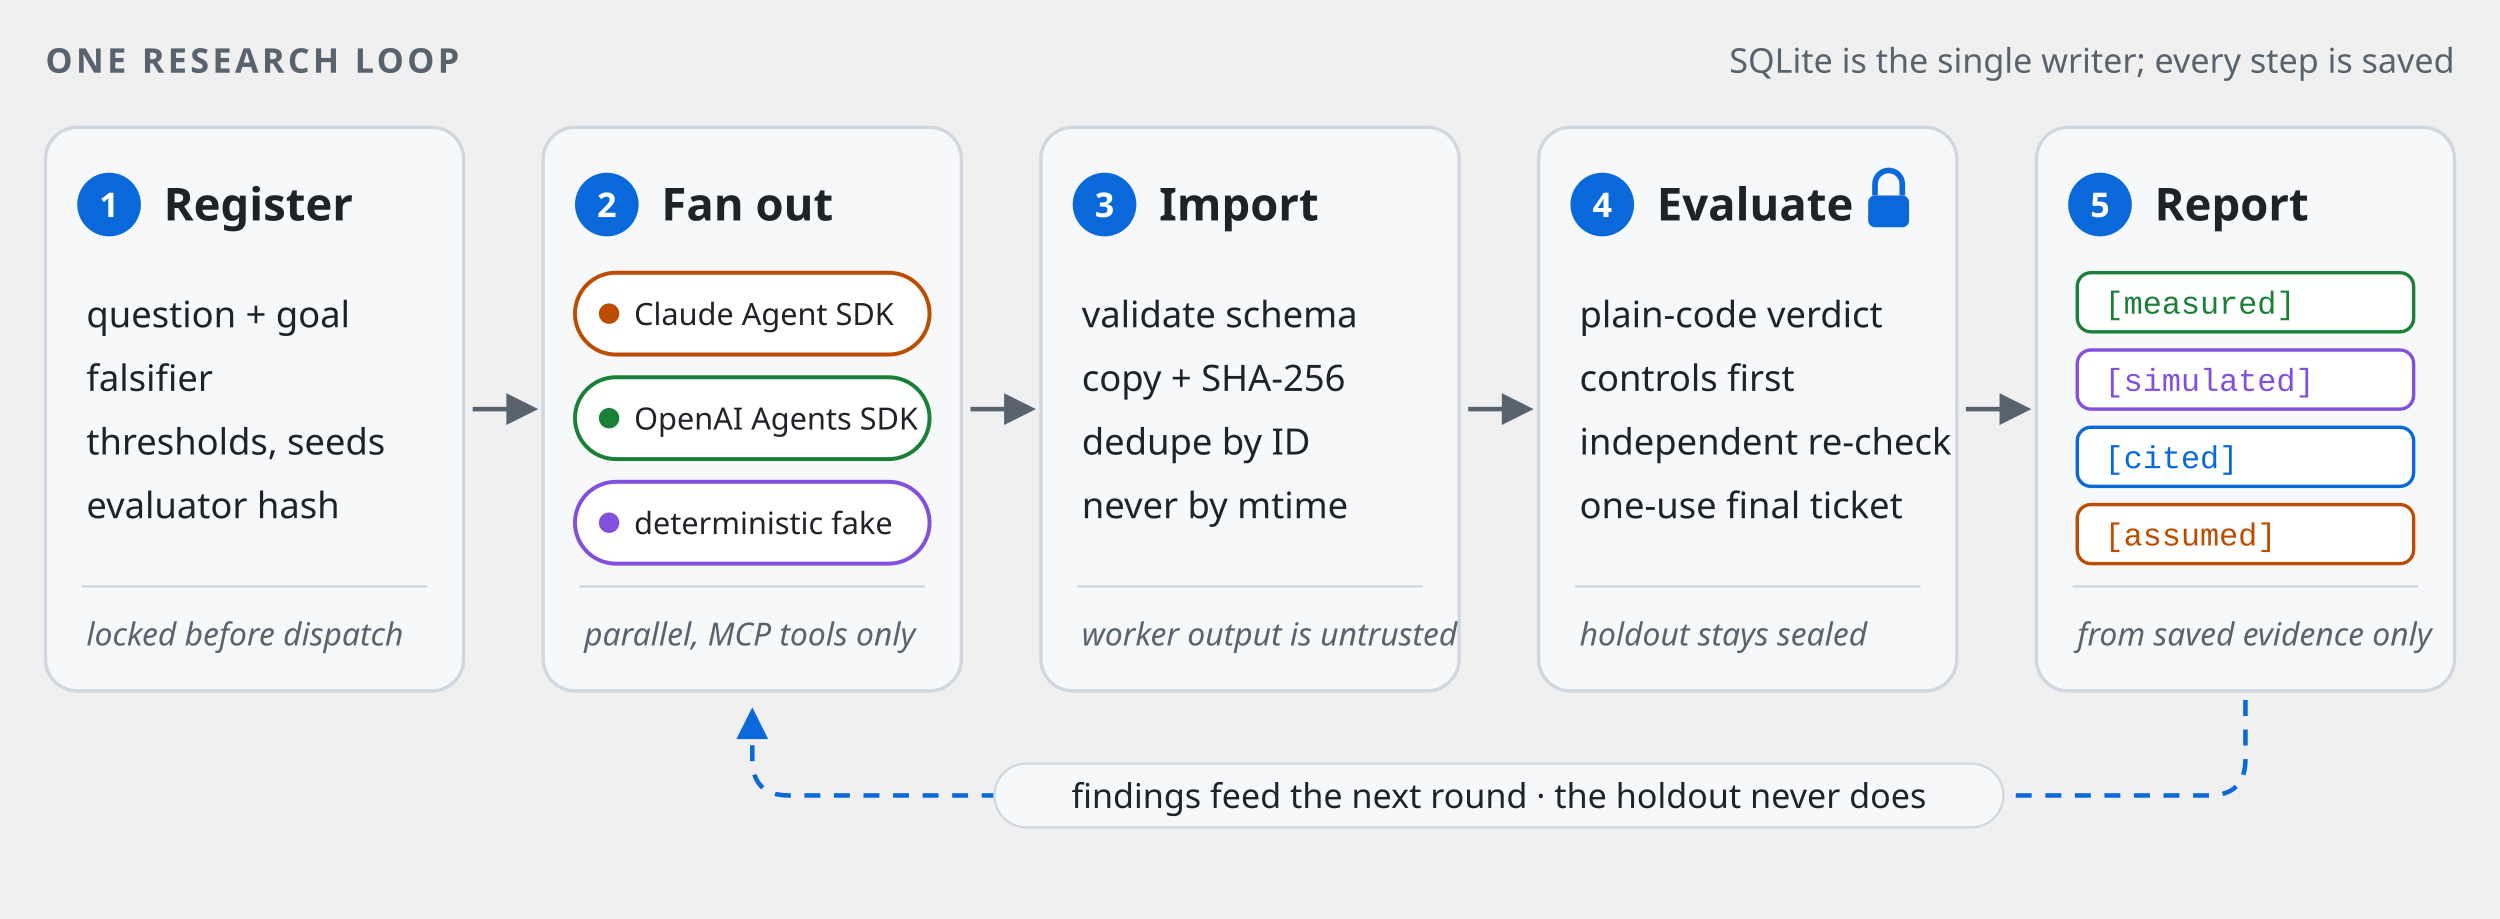
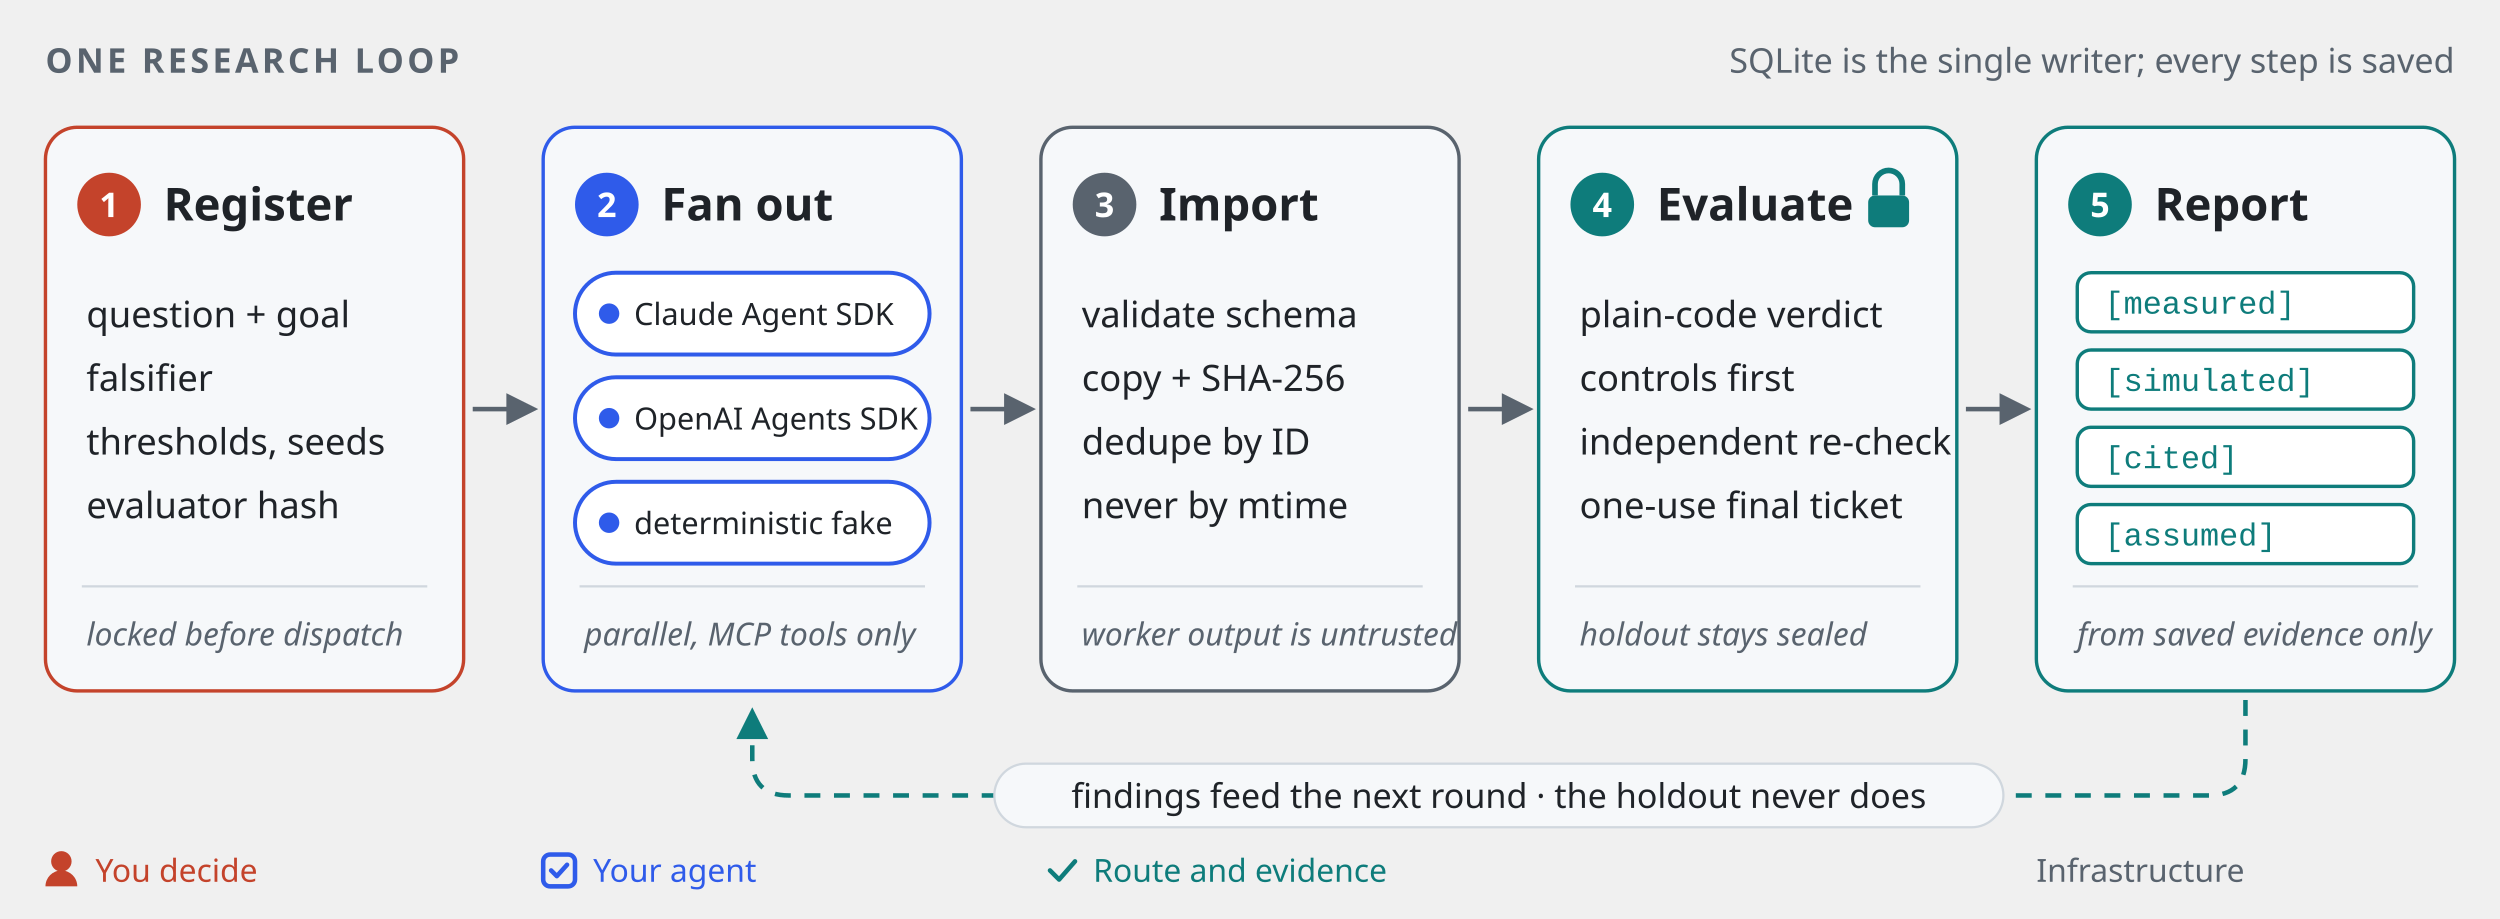
<svg xmlns="http://www.w3.org/2000/svg" viewBox="0 0 1100 404" width="1100" height="404" role="img" aria-labelledby="title desc">
  <defs>
    <marker id="arrow" viewBox="0 0 10 10" refX="8" refY="5" markerWidth="7" markerHeight="7" orient="auto-start-reverse">
      <path d="M0,0 L10,5 L0,10 z" fill="#59636e" />
    </marker>
    <marker id="arrow-accent" viewBox="0 0 10 10" refX="8" refY="5" markerWidth="7" markerHeight="7" orient="auto-start-reverse">
-       <path d="M0,0 L10,5 L0,10 z" fill="#0969da" />
+       <path d="M0,0 L10,5 L0,10 z" fill="#0e7c7b" />
    </marker>
  </defs>
-   <rect x="20" y="56" width="184" height="248" rx="14" fill="#f6f8fa" stroke="#d0d7de" stroke-width="1.5" />
-   <circle cx="48" cy="90" r="14" fill="#0969da" />
+   <rect x="20" y="56" width="184" height="248" rx="14" fill="#f6f8fa" stroke="#c4432b" stroke-width="1.5" />
+   <circle cx="48" cy="90" r="14" fill="#c4432b" />
  <text x="48" y="95.5" text-anchor="middle" font-family="-apple-system,BlinkMacSystemFont,'Segoe UI','Noto Sans',Helvetica,Arial,sans-serif" font-size="15" font-weight="700" fill="#ffffff">1</text>
  <text x="72" y="97" font-family="-apple-system,BlinkMacSystemFont,'Segoe UI','Noto Sans',Helvetica,Arial,sans-serif" font-size="20" font-weight="700" fill="#1f2328">Register</text>
  <text x="38" y="144" font-family="-apple-system,BlinkMacSystemFont,'Segoe UI','Noto Sans',Helvetica,Arial,sans-serif" font-size="16" fill="#1f2328">question + goal</text>
  <text x="38" y="172" font-family="-apple-system,BlinkMacSystemFont,'Segoe UI','Noto Sans',Helvetica,Arial,sans-serif" font-size="16" fill="#1f2328">falsifier</text>
  <text x="38" y="200" font-family="-apple-system,BlinkMacSystemFont,'Segoe UI','Noto Sans',Helvetica,Arial,sans-serif" font-size="16" fill="#1f2328">thresholds, seeds</text>
  <text x="38" y="228" font-family="-apple-system,BlinkMacSystemFont,'Segoe UI','Noto Sans',Helvetica,Arial,sans-serif" font-size="16" fill="#1f2328">evaluator hash</text>
  <line x1="36" y1="258" x2="188" y2="258" stroke="#d0d7de" stroke-width="1" />
  <text x="38" y="284" font-family="-apple-system,BlinkMacSystemFont,'Segoe UI','Noto Sans',Helvetica,Arial,sans-serif" font-size="14" font-style="italic" fill="#59636e">locked before dispatch</text>
-   <rect x="239" y="56" width="184" height="248" rx="14" fill="#f6f8fa" stroke="#d0d7de" stroke-width="1.5" />
-   <circle cx="267" cy="90" r="14" fill="#0969da" />
+   <rect x="239" y="56" width="184" height="248" rx="14" fill="#f6f8fa" stroke="#2f5bea" stroke-width="1.5" />
+   <circle cx="267" cy="90" r="14" fill="#2f5bea" />
  <text x="267" y="95.5" text-anchor="middle" font-family="-apple-system,BlinkMacSystemFont,'Segoe UI','Noto Sans',Helvetica,Arial,sans-serif" font-size="15" font-weight="700" fill="#ffffff">2</text>
  <text x="291" y="97" font-family="-apple-system,BlinkMacSystemFont,'Segoe UI','Noto Sans',Helvetica,Arial,sans-serif" font-size="20" font-weight="700" fill="#1f2328">Fan out</text>
  <line x1="255" y1="258" x2="407" y2="258" stroke="#d0d7de" stroke-width="1" />
  <text x="257" y="284" font-family="-apple-system,BlinkMacSystemFont,'Segoe UI','Noto Sans',Helvetica,Arial,sans-serif" font-size="14" font-style="italic" fill="#59636e">parallel, MCP tools only</text>
-   <rect x="253" y="120" width="156" height="36" rx="18" fill="#ffffff" stroke="#bc4c00" stroke-width="1.75" />
-   <circle cx="268" cy="138" r="4.5" fill="#bc4c00" />
+   <rect x="253" y="120" width="156" height="36" rx="18" fill="#ffffff" stroke="#2f5bea" stroke-width="1.75" />
+   <circle cx="268" cy="138" r="4.5" fill="#2f5bea" />
  <text x="279" y="143" font-family="-apple-system,BlinkMacSystemFont,'Segoe UI','Noto Sans',Helvetica,Arial,sans-serif" font-size="13.5" fill="#1f2328">Claude Agent SDK</text>
-   <rect x="253" y="166" width="156" height="36" rx="18" fill="#ffffff" stroke="#1a7f37" stroke-width="1.75" />
-   <circle cx="268" cy="184" r="4.5" fill="#1a7f37" />
+   <rect x="253" y="166" width="156" height="36" rx="18" fill="#ffffff" stroke="#2f5bea" stroke-width="1.75" />
+   <circle cx="268" cy="184" r="4.5" fill="#2f5bea" />
  <text x="279" y="189" font-family="-apple-system,BlinkMacSystemFont,'Segoe UI','Noto Sans',Helvetica,Arial,sans-serif" font-size="13.5" fill="#1f2328">OpenAI Agents SDK</text>
-   <rect x="253" y="212" width="156" height="36" rx="18" fill="#ffffff" stroke="#8250df" stroke-width="1.75" />
-   <circle cx="268" cy="230" r="4.5" fill="#8250df" />
+   <rect x="253" y="212" width="156" height="36" rx="18" fill="#ffffff" stroke="#2f5bea" stroke-width="1.75" />
+   <circle cx="268" cy="230" r="4.5" fill="#2f5bea" />
  <text x="279" y="235" font-family="-apple-system,BlinkMacSystemFont,'Segoe UI','Noto Sans',Helvetica,Arial,sans-serif" font-size="13.5" fill="#1f2328">deterministic fake</text>
-   <rect x="458" y="56" width="184" height="248" rx="14" fill="#f6f8fa" stroke="#d0d7de" stroke-width="1.5" />
-   <circle cx="486" cy="90" r="14" fill="#0969da" />
+   <rect x="458" y="56" width="184" height="248" rx="14" fill="#f6f8fa" stroke="#59636e" stroke-width="1.5" />
+   <circle cx="486" cy="90" r="14" fill="#59636e" />
  <text x="486" y="95.5" text-anchor="middle" font-family="-apple-system,BlinkMacSystemFont,'Segoe UI','Noto Sans',Helvetica,Arial,sans-serif" font-size="15" font-weight="700" fill="#ffffff">3</text>
  <text x="510" y="97" font-family="-apple-system,BlinkMacSystemFont,'Segoe UI','Noto Sans',Helvetica,Arial,sans-serif" font-size="20" font-weight="700" fill="#1f2328">Import</text>
  <text x="476" y="144" font-family="-apple-system,BlinkMacSystemFont,'Segoe UI','Noto Sans',Helvetica,Arial,sans-serif" font-size="16" fill="#1f2328">validate schema</text>
  <text x="476" y="172" font-family="-apple-system,BlinkMacSystemFont,'Segoe UI','Noto Sans',Helvetica,Arial,sans-serif" font-size="16" fill="#1f2328">copy + SHA-256</text>
  <text x="476" y="200" font-family="-apple-system,BlinkMacSystemFont,'Segoe UI','Noto Sans',Helvetica,Arial,sans-serif" font-size="16" fill="#1f2328">dedupe by ID</text>
  <text x="476" y="228" font-family="-apple-system,BlinkMacSystemFont,'Segoe UI','Noto Sans',Helvetica,Arial,sans-serif" font-size="16" fill="#1f2328">never by mtime</text>
  <line x1="474" y1="258" x2="626" y2="258" stroke="#d0d7de" stroke-width="1" />
  <text x="476" y="284" font-family="-apple-system,BlinkMacSystemFont,'Segoe UI','Noto Sans',Helvetica,Arial,sans-serif" font-size="14" font-style="italic" fill="#59636e">worker output is untrusted</text>
-   <rect x="677" y="56" width="184" height="248" rx="14" fill="#f6f8fa" stroke="#d0d7de" stroke-width="1.5" />
-   <circle cx="705" cy="90" r="14" fill="#0969da" />
+   <rect x="677" y="56" width="184" height="248" rx="14" fill="#f6f8fa" stroke="#0e7c7b" stroke-width="1.5" />
+   <circle cx="705" cy="90" r="14" fill="#0e7c7b" />
  <text x="705" y="95.5" text-anchor="middle" font-family="-apple-system,BlinkMacSystemFont,'Segoe UI','Noto Sans',Helvetica,Arial,sans-serif" font-size="15" font-weight="700" fill="#ffffff">4</text>
  <text x="729" y="97" font-family="-apple-system,BlinkMacSystemFont,'Segoe UI','Noto Sans',Helvetica,Arial,sans-serif" font-size="20" font-weight="700" fill="#1f2328">Evaluate</text>
  <text x="695" y="144" font-family="-apple-system,BlinkMacSystemFont,'Segoe UI','Noto Sans',Helvetica,Arial,sans-serif" font-size="16" fill="#1f2328">plain-code verdict</text>
  <text x="695" y="172" font-family="-apple-system,BlinkMacSystemFont,'Segoe UI','Noto Sans',Helvetica,Arial,sans-serif" font-size="16" fill="#1f2328">controls first</text>
  <text x="695" y="200" font-family="-apple-system,BlinkMacSystemFont,'Segoe UI','Noto Sans',Helvetica,Arial,sans-serif" font-size="16" fill="#1f2328">independent re-check</text>
  <text x="695" y="228" font-family="-apple-system,BlinkMacSystemFont,'Segoe UI','Noto Sans',Helvetica,Arial,sans-serif" font-size="16" fill="#1f2328">one-use final ticket</text>
  <line x1="693" y1="258" x2="845" y2="258" stroke="#d0d7de" stroke-width="1" />
  <text x="695" y="284" font-family="-apple-system,BlinkMacSystemFont,'Segoe UI','Noto Sans',Helvetica,Arial,sans-serif" font-size="14" font-style="italic" fill="#59636e">holdout stays sealed</text>
-   <path d="M825,86 v-5 a6,6 0 0 1 12,0 v5" fill="none" stroke="#0969da" stroke-width="2.5" />
-   <rect x="822" y="86" width="18" height="14" rx="3" fill="#0969da" />
-   <rect x="896" y="56" width="184" height="248" rx="14" fill="#f6f8fa" stroke="#d0d7de" stroke-width="1.5" />
-   <circle cx="924" cy="90" r="14" fill="#0969da" />
+   <path d="M825,86 v-5 a6,6 0 0 1 12,0 v5" fill="none" stroke="#0e7c7b" stroke-width="2.5" />
+   <rect x="822" y="86" width="18" height="14" rx="3" fill="#0e7c7b" />
+   <rect x="896" y="56" width="184" height="248" rx="14" fill="#f6f8fa" stroke="#0e7c7b" stroke-width="1.5" />
+   <circle cx="924" cy="90" r="14" fill="#0e7c7b" />
  <text x="924" y="95.5" text-anchor="middle" font-family="-apple-system,BlinkMacSystemFont,'Segoe UI','Noto Sans',Helvetica,Arial,sans-serif" font-size="15" font-weight="700" fill="#ffffff">5</text>
  <text x="948" y="97" font-family="-apple-system,BlinkMacSystemFont,'Segoe UI','Noto Sans',Helvetica,Arial,sans-serif" font-size="20" font-weight="700" fill="#1f2328">Report</text>
  <line x1="912" y1="258" x2="1064" y2="258" stroke="#d0d7de" stroke-width="1" />
  <text x="914" y="284" font-family="-apple-system,BlinkMacSystemFont,'Segoe UI','Noto Sans',Helvetica,Arial,sans-serif" font-size="14" font-style="italic" fill="#59636e">from saved evidence only</text>
-   <rect x="914" y="120" width="148" height="26" rx="6" fill="#ffffff" stroke="#1a7f37" stroke-width="1.5" />
-   <text x="926" y="138" font-family="ui-monospace,SFMono-Regular,'SF Mono',Menlo,Consolas,'Liberation Mono',monospace" font-size="14" fill="#1a7f37">[measured]</text>
-   <rect x="914" y="154" width="148" height="26" rx="6" fill="#ffffff" stroke="#8250df" stroke-width="1.5" />
-   <text x="926" y="172" font-family="ui-monospace,SFMono-Regular,'SF Mono',Menlo,Consolas,'Liberation Mono',monospace" font-size="14" fill="#8250df">[simulated]</text>
-   <rect x="914" y="188" width="148" height="26" rx="6" fill="#ffffff" stroke="#0969da" stroke-width="1.5" />
-   <text x="926" y="206" font-family="ui-monospace,SFMono-Regular,'SF Mono',Menlo,Consolas,'Liberation Mono',monospace" font-size="14" fill="#0969da">[cited]</text>
-   <rect x="914" y="222" width="148" height="26" rx="6" fill="#ffffff" stroke="#bc4c00" stroke-width="1.5" />
-   <text x="926" y="240" font-family="ui-monospace,SFMono-Regular,'SF Mono',Menlo,Consolas,'Liberation Mono',monospace" font-size="14" fill="#bc4c00">[assumed]</text>
+   <rect x="914" y="120" width="148" height="26" rx="6" fill="#ffffff" stroke="#0e7c7b" stroke-width="1.5" />
+   <text x="926" y="138" font-family="ui-monospace,SFMono-Regular,'SF Mono',Menlo,Consolas,'Liberation Mono',monospace" font-size="14" fill="#0e7c7b">[measured]</text>
+   <rect x="914" y="154" width="148" height="26" rx="6" fill="#ffffff" stroke="#0e7c7b" stroke-width="1.5" />
+   <text x="926" y="172" font-family="ui-monospace,SFMono-Regular,'SF Mono',Menlo,Consolas,'Liberation Mono',monospace" font-size="14" fill="#0e7c7b">[simulated]</text>
+   <rect x="914" y="188" width="148" height="26" rx="6" fill="#ffffff" stroke="#0e7c7b" stroke-width="1.5" />
+   <text x="926" y="206" font-family="ui-monospace,SFMono-Regular,'SF Mono',Menlo,Consolas,'Liberation Mono',monospace" font-size="14" fill="#0e7c7b">[cited]</text>
+   <rect x="914" y="222" width="148" height="26" rx="6" fill="#ffffff" stroke="#0e7c7b" stroke-width="1.5" />
+   <text x="926" y="240" font-family="ui-monospace,SFMono-Regular,'SF Mono',Menlo,Consolas,'Liberation Mono',monospace" font-size="14" fill="#0e7c7b">[assumed]</text>
  <line x1="208" y1="180" x2="234" y2="180" stroke="#59636e" stroke-width="2" marker-end="url(#arrow)" />
  <line x1="427" y1="180" x2="453" y2="180" stroke="#59636e" stroke-width="2" marker-end="url(#arrow)" />
  <line x1="646" y1="180" x2="672" y2="180" stroke="#59636e" stroke-width="2" marker-end="url(#arrow)" />
  <line x1="865" y1="180" x2="891" y2="180" stroke="#59636e" stroke-width="2" marker-end="url(#arrow)" />
-   <path d="M988,308 V334 Q988,350 972,350 H347 Q331,350 331,334 V314" fill="none" stroke="#0969da" stroke-width="2" stroke-dasharray="7 6" marker-end="url(#arrow-accent)" />
+   <path d="M988,308 V334 Q988,350 972,350 H347 Q331,350 331,334 V314" fill="none" stroke="#0e7c7b" stroke-width="2" stroke-dasharray="7 6" marker-end="url(#arrow-accent)" />
  <rect x="437.5" y="336" width="444" height="28" rx="14" fill="#f6f8fa" stroke="#d0d7de" stroke-width="1" />
  <text x="659.5" y="355.5" text-anchor="middle" font-family="-apple-system,BlinkMacSystemFont,'Segoe UI','Noto Sans',Helvetica,Arial,sans-serif" font-size="15" fill="#1f2328">findings feed the next round · the holdout never does</text>
  <text x="20" y="32" font-family="-apple-system,BlinkMacSystemFont,'Segoe UI','Noto Sans',Helvetica,Arial,sans-serif" font-size="15" font-weight="600" letter-spacing="1.5" fill="#59636e">ONE RESEARCH LOOP</text>
  <text x="1080" y="32" text-anchor="end" font-family="-apple-system,BlinkMacSystemFont,'Segoe UI','Noto Sans',Helvetica,Arial,sans-serif" font-size="15" fill="#59636e">SQLite is the single writer; every step is saved</text>
+   <circle cx="27" cy="379" r="4.5" fill="#c4432b" />
+   <path d="M20,390 a7,7 0 0 1 14,0 z" fill="#c4432b" />
+   <text x="42" y="388" font-family="-apple-system,BlinkMacSystemFont,'Segoe UI','Noto Sans',Helvetica,Arial,sans-serif" font-size="14" fill="#c4432b">You decide</text>
+   <rect x="239" y="376" width="14" height="14" rx="3" fill="none" stroke="#2f5bea" stroke-width="2" />
+   <path d="M242.5,383 l2.5,2.5 l4.5,-5" fill="none" stroke="#2f5bea" stroke-width="2" stroke-linecap="round" stroke-linejoin="round" />
+   <text x="261" y="388" font-family="-apple-system,BlinkMacSystemFont,'Segoe UI','Noto Sans',Helvetica,Arial,sans-serif" font-size="14" fill="#2f5bea">Your agent</text>
+   <path d="M462,383 l4,4 l7,-8" fill="none" stroke="#0e7c7b" stroke-width="2" stroke-linecap="round" stroke-linejoin="round" />
+   <text x="481" y="388" font-family="-apple-system,BlinkMacSystemFont,'Segoe UI','Noto Sans',Helvetica,Arial,sans-serif" font-size="14" fill="#0e7c7b">Route and evidence</text>
+   <text x="896" y="388" font-family="-apple-system,BlinkMacSystemFont,'Segoe UI','Noto Sans',Helvetica,Arial,sans-serif" font-size="14" fill="#59636e">Infrastructure</text>
</svg>
